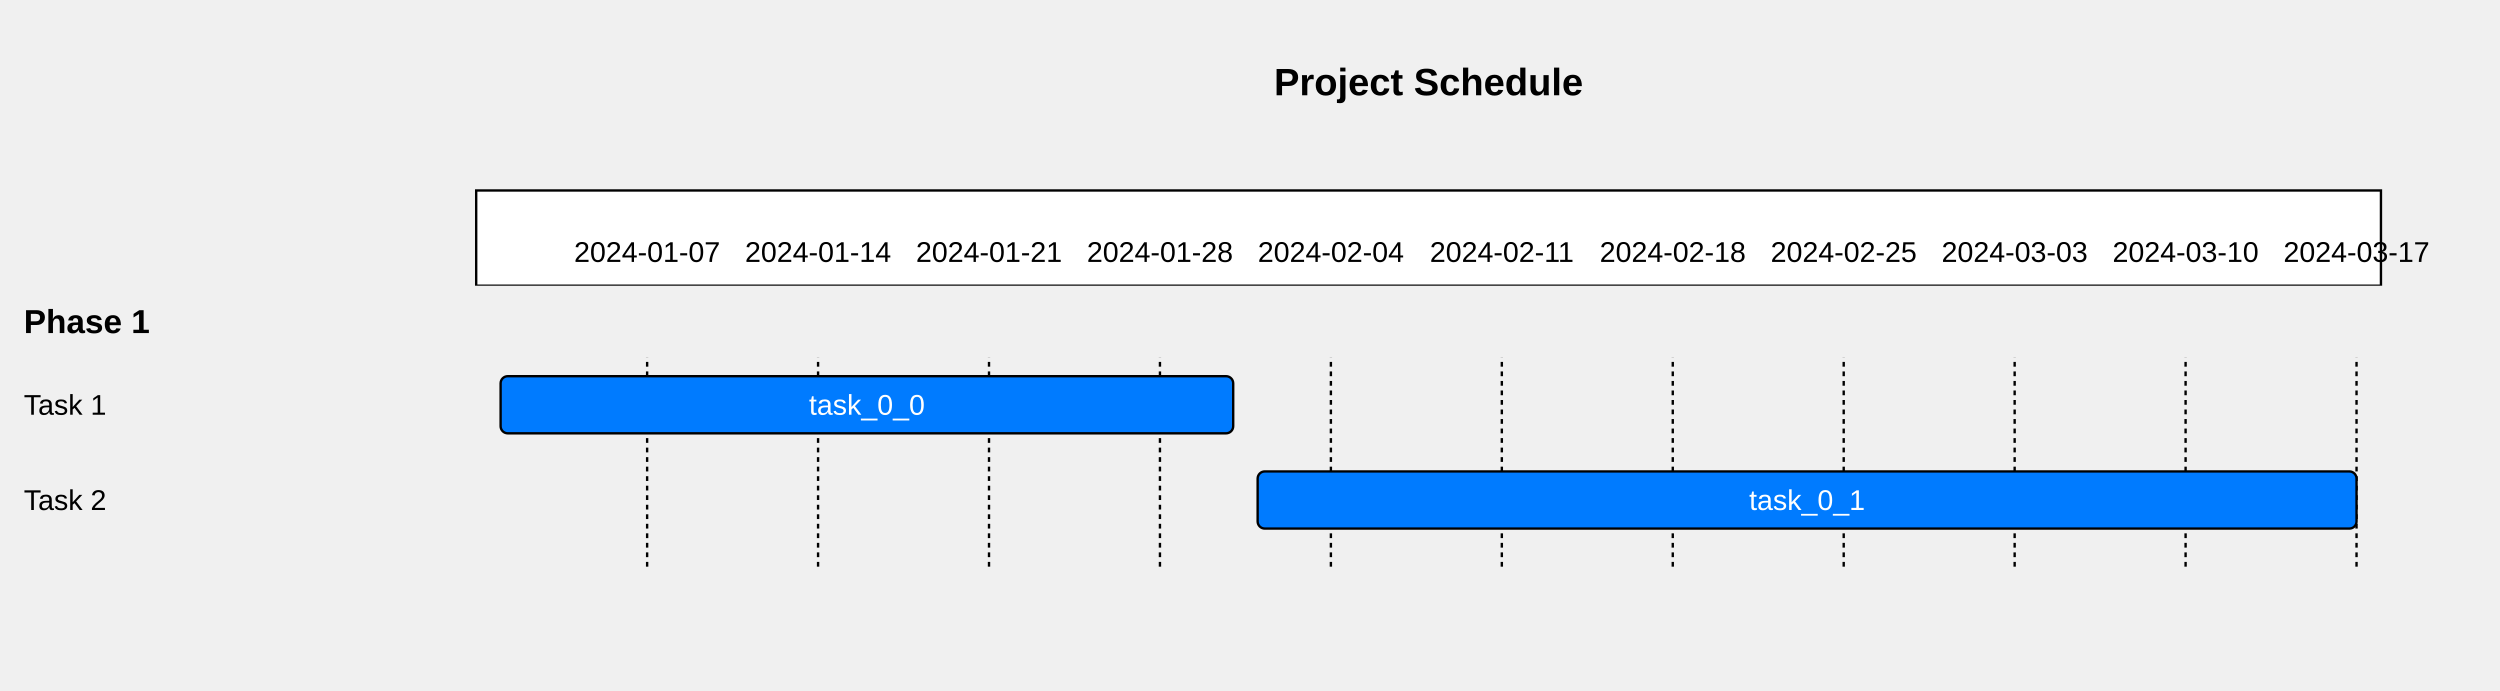
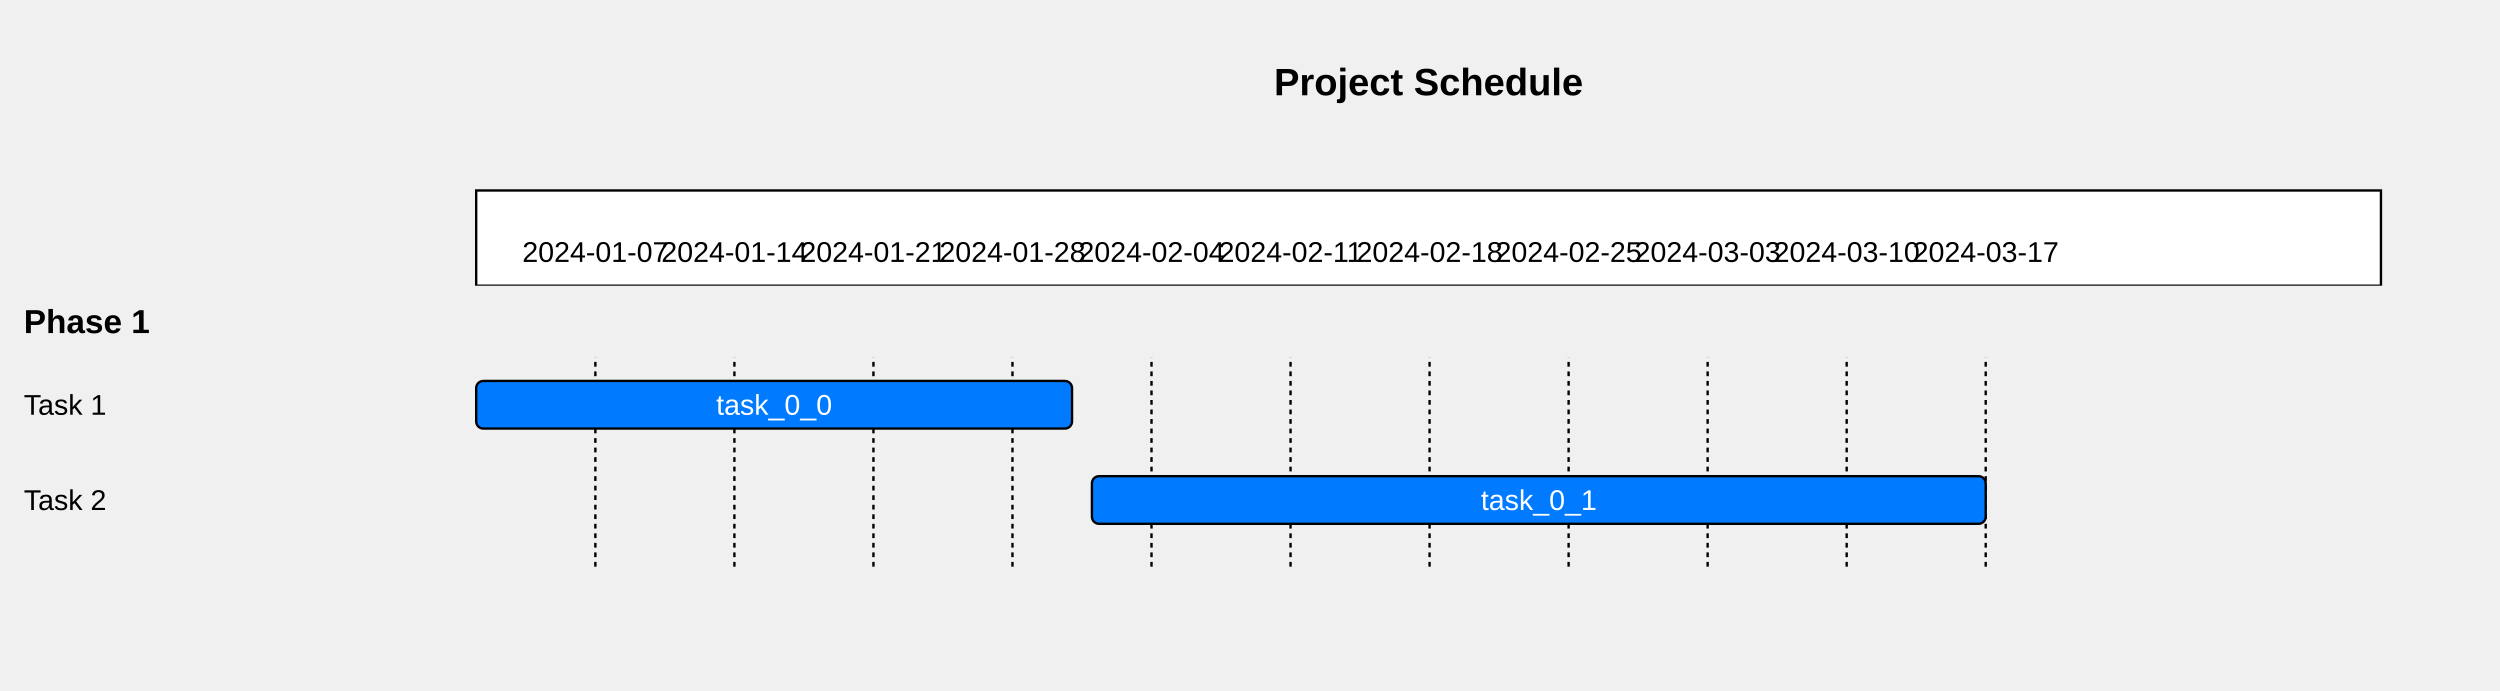
<svg xmlns="http://www.w3.org/2000/svg" width="1050.0" height="290.0" viewBox="0 0 1050 290" version="1.2" baseProfile="tiny">
  <text fill="#000000" x="600.0" y="40.0" text-anchor="middle" font-family="Arial, Helvetica, sans-serif" font-size="16.0" font-weight="bold">Project Schedule</text>
  <rect fill="#ffffff" stroke="#000000" stroke-width="1" x="200.0" y="80.0" width="800.0" height="40.0" />
-   <text fill="#000000" x="271.795" y="110.0" text-anchor="middle" font-family="Arial, Helvetica, sans-serif" font-size="12.0">2024-01-07</text>
-   <text fill="#000000" x="343.59" y="110.0" text-anchor="middle" font-family="Arial, Helvetica, sans-serif" font-size="12.0">2024-01-14</text>
-   <text fill="#000000" x="415.385" y="110.0" text-anchor="middle" font-family="Arial, Helvetica, sans-serif" font-size="12.0">2024-01-21</text>
-   <text fill="#000000" x="487.179" y="110.0" text-anchor="middle" font-family="Arial, Helvetica, sans-serif" font-size="12.0">2024-01-28</text>
-   <text fill="#000000" x="558.974" y="110.0" text-anchor="middle" font-family="Arial, Helvetica, sans-serif" font-size="12.0">2024-02-04</text>
-   <text fill="#000000" x="630.769" y="110.0" text-anchor="middle" font-family="Arial, Helvetica, sans-serif" font-size="12.0">2024-02-11</text>
-   <text fill="#000000" x="702.564" y="110.0" text-anchor="middle" font-family="Arial, Helvetica, sans-serif" font-size="12.0">2024-02-18</text>
-   <text fill="#000000" x="774.359" y="110.0" text-anchor="middle" font-family="Arial, Helvetica, sans-serif" font-size="12.0">2024-02-25</text>
-   <text fill="#000000" x="846.154" y="110.0" text-anchor="middle" font-family="Arial, Helvetica, sans-serif" font-size="12.0">2024-03-03</text>
-   <text fill="#000000" x="917.949" y="110.0" text-anchor="middle" font-family="Arial, Helvetica, sans-serif" font-size="12.0">2024-03-10</text>
-   <text fill="#000000" x="989.744" y="110.0" text-anchor="middle" font-family="Arial, Helvetica, sans-serif" font-size="12.0">2024-03-17</text>
-   <line stroke="#000000" stroke-width="1" x1="271.795" y1="120.0" x2="271.795" y2="240.0" stroke-dasharray="2,2" />
-   <line stroke="#000000" stroke-width="1" x1="343.59" y1="120.0" x2="343.59" y2="240.0" stroke-dasharray="2,2" />
-   <line stroke="#000000" stroke-width="1" x1="415.385" y1="120.0" x2="415.385" y2="240.0" stroke-dasharray="2,2" />
-   <line stroke="#000000" stroke-width="1" x1="487.179" y1="120.0" x2="487.179" y2="240.0" stroke-dasharray="2,2" />
-   <line stroke="#000000" stroke-width="1" x1="558.974" y1="120.0" x2="558.974" y2="240.0" stroke-dasharray="2,2" />
-   <line stroke="#000000" stroke-width="1" x1="630.769" y1="120.0" x2="630.769" y2="240.0" stroke-dasharray="2,2" />
-   <line stroke="#000000" stroke-width="1" x1="702.564" y1="120.0" x2="702.564" y2="240.0" stroke-dasharray="2,2" />
-   <line stroke="#000000" stroke-width="1" x1="774.359" y1="120.0" x2="774.359" y2="240.0" stroke-dasharray="2,2" />
-   <line stroke="#000000" stroke-width="1" x1="846.154" y1="120.0" x2="846.154" y2="240.0" stroke-dasharray="2,2" />
-   <line stroke="#000000" stroke-width="1" x1="917.949" y1="120.0" x2="917.949" y2="240.0" stroke-dasharray="2,2" />
-   <line stroke="#000000" stroke-width="1" x1="989.744" y1="120.0" x2="989.744" y2="240.0" stroke-dasharray="2,2" />
+   <text fill="#000000" x="250.053" y="110.0" text-anchor="middle" font-family="Arial, Helvetica, sans-serif" font-size="12.0">2024-01-07</text>
+   <text fill="#000000" x="308.447" y="110.0" text-anchor="middle" font-family="Arial, Helvetica, sans-serif" font-size="12.0">2024-01-14</text>
+   <text fill="#000000" x="366.842" y="110.0" text-anchor="middle" font-family="Arial, Helvetica, sans-serif" font-size="12.0">2024-01-21</text>
+   <text fill="#000000" x="425.237" y="110.0" text-anchor="middle" font-family="Arial, Helvetica, sans-serif" font-size="12.0">2024-01-28</text>
+   <text fill="#000000" x="483.632" y="110.0" text-anchor="middle" font-family="Arial, Helvetica, sans-serif" font-size="12.0">2024-02-04</text>
+   <text fill="#000000" x="542.026" y="110.0" text-anchor="middle" font-family="Arial, Helvetica, sans-serif" font-size="12.0">2024-02-11</text>
+   <text fill="#000000" x="600.421" y="110.0" text-anchor="middle" font-family="Arial, Helvetica, sans-serif" font-size="12.0">2024-02-18</text>
+   <text fill="#000000" x="658.816" y="110.0" text-anchor="middle" font-family="Arial, Helvetica, sans-serif" font-size="12.0">2024-02-25</text>
+   <text fill="#000000" x="717.211" y="110.0" text-anchor="middle" font-family="Arial, Helvetica, sans-serif" font-size="12.0">2024-03-03</text>
+   <text fill="#000000" x="775.605" y="110.0" text-anchor="middle" font-family="Arial, Helvetica, sans-serif" font-size="12.0">2024-03-10</text>
+   <text fill="#000000" x="834.0" y="110.0" text-anchor="middle" font-family="Arial, Helvetica, sans-serif" font-size="12.0">2024-03-17</text>
+   <line stroke="#000000" stroke-width="1" x1="250.053" y1="120.0" x2="250.053" y2="240.0" stroke-dasharray="2,2" />
+   <line stroke="#000000" stroke-width="1" x1="308.447" y1="120.0" x2="308.447" y2="240.0" stroke-dasharray="2,2" />
+   <line stroke="#000000" stroke-width="1" x1="366.842" y1="120.0" x2="366.842" y2="240.0" stroke-dasharray="2,2" />
+   <line stroke="#000000" stroke-width="1" x1="425.237" y1="120.0" x2="425.237" y2="240.0" stroke-dasharray="2,2" />
+   <line stroke="#000000" stroke-width="1" x1="483.632" y1="120.0" x2="483.632" y2="240.0" stroke-dasharray="2,2" />
+   <line stroke="#000000" stroke-width="1" x1="542.026" y1="120.0" x2="542.026" y2="240.0" stroke-dasharray="2,2" />
+   <line stroke="#000000" stroke-width="1" x1="600.421" y1="120.0" x2="600.421" y2="240.0" stroke-dasharray="2,2" />
+   <line stroke="#000000" stroke-width="1" x1="658.816" y1="120.0" x2="658.816" y2="240.0" stroke-dasharray="2,2" />
+   <line stroke="#000000" stroke-width="1" x1="717.211" y1="120.0" x2="717.211" y2="240.0" stroke-dasharray="2,2" />
+   <line stroke="#000000" stroke-width="1" x1="775.605" y1="120.0" x2="775.605" y2="240.0" stroke-dasharray="2,2" />
+   <line stroke="#000000" stroke-width="1" x1="834.0" y1="120.0" x2="834.0" y2="240.0" stroke-dasharray="2,2" />
  <rect fill="#f0f0f0" stroke="none" x="0.0" y="120.0" width="1050.0" height="30.0" />
  <text fill="#000000" x="10.0" y="139.9" font-family="Arial, Helvetica, sans-serif" font-size="14.0" font-weight="bold">Phase 1</text>
  <text fill="#000000" x="10.0" y="174.2" font-family="Arial, Helvetica, sans-serif" font-size="12.0">Task 1</text>
-   <rect fill="#007bff" stroke="#000000" stroke-width="1" x="210.256" y="158.0" width="307.692" height="24.0" rx="3.0" ry="3.0" />
-   <text fill="#ffffff" x="364.103" y="174.2" text-anchor="middle" font-family="Arial, Helvetica, sans-serif" font-size="12.0">task_0_0</text>
+   <rect fill="#007bff" stroke="#000000" stroke-width="1" x="200.0" y="160.0" width="250.263" height="20.0" rx="3.0" ry="3.0" />
+   <text fill="#ffffff" x="325.132" y="174.2" text-anchor="middle" font-family="Arial, Helvetica, sans-serif" font-size="12.0">task_0_0</text>
  <text fill="#000000" x="10.0" y="214.2" font-family="Arial, Helvetica, sans-serif" font-size="12.0">Task 2</text>
-   <rect fill="#007bff" stroke="#000000" stroke-width="1" x="528.205" y="198.0" width="461.538" height="24.0" rx="3.0" ry="3.0" />
-   <text fill="#ffffff" x="758.974" y="214.2" text-anchor="middle" font-family="Arial, Helvetica, sans-serif" font-size="12.0">task_0_1</text>
+   <rect fill="#007bff" stroke="#000000" stroke-width="1" x="458.605" y="200.0" width="375.395" height="20.0" rx="3.0" ry="3.0" />
+   <text fill="#ffffff" x="646.303" y="214.2" text-anchor="middle" font-family="Arial, Helvetica, sans-serif" font-size="12.0">task_0_1</text>
</svg>
